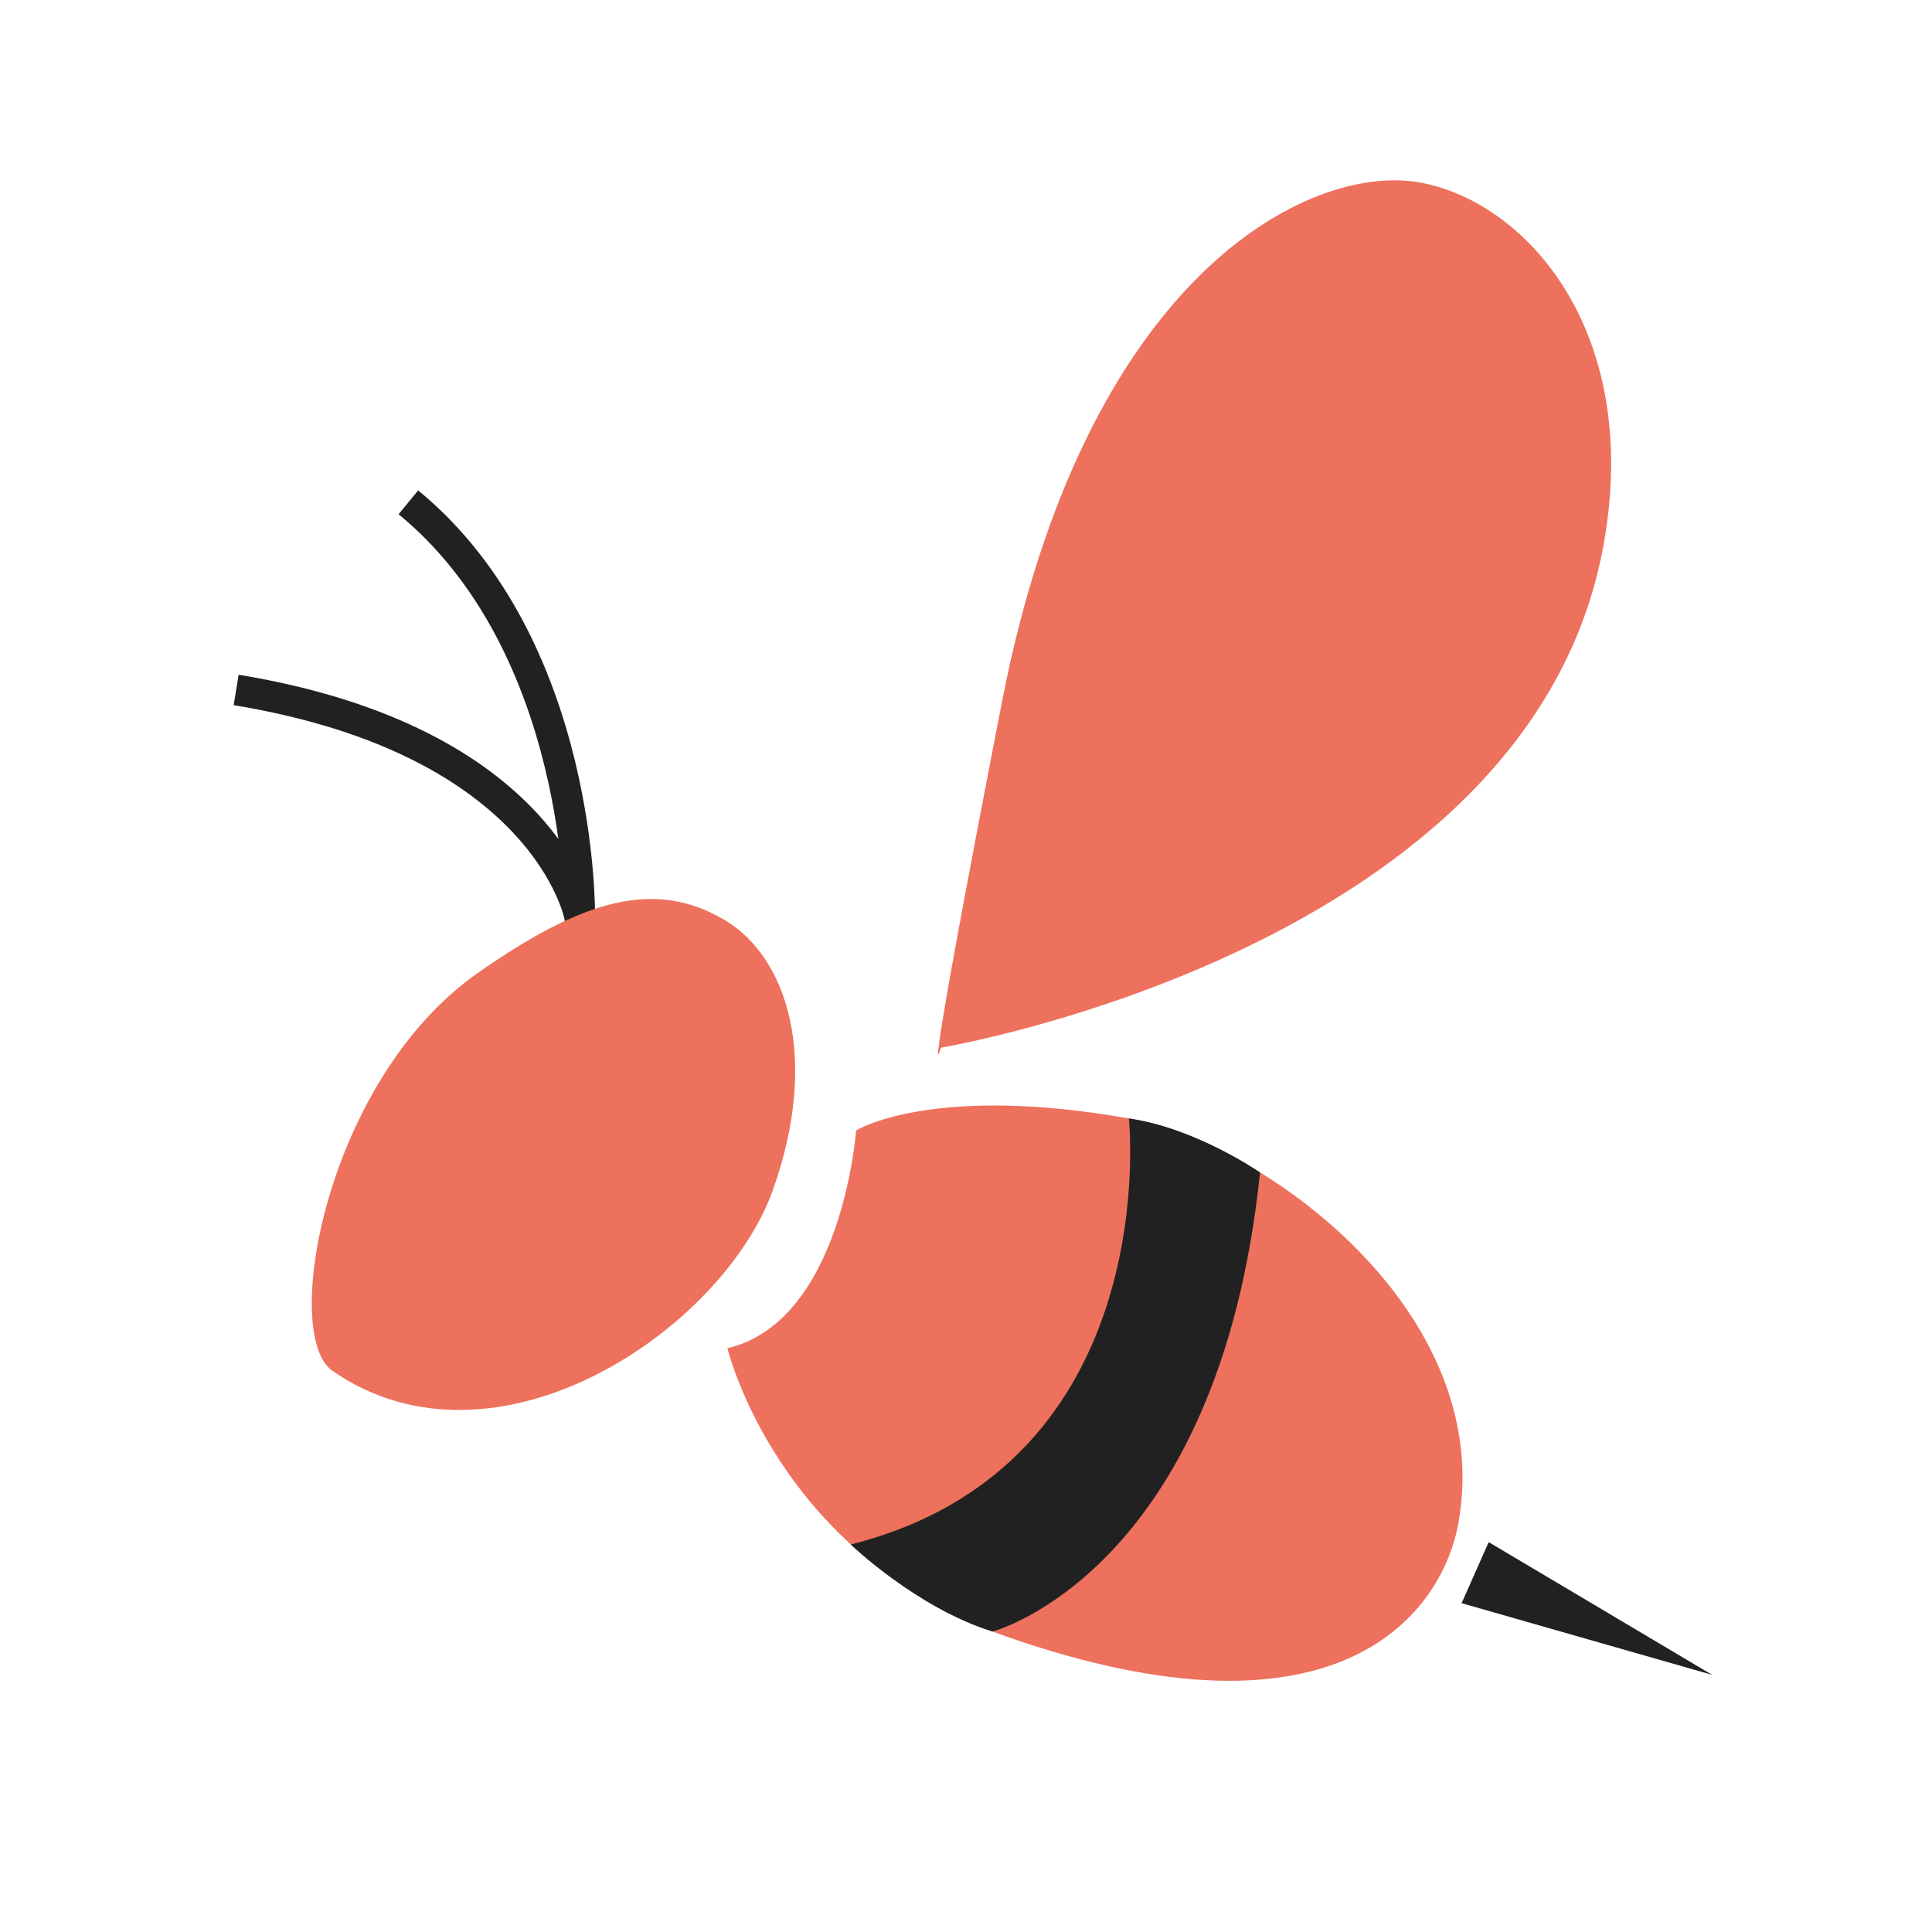
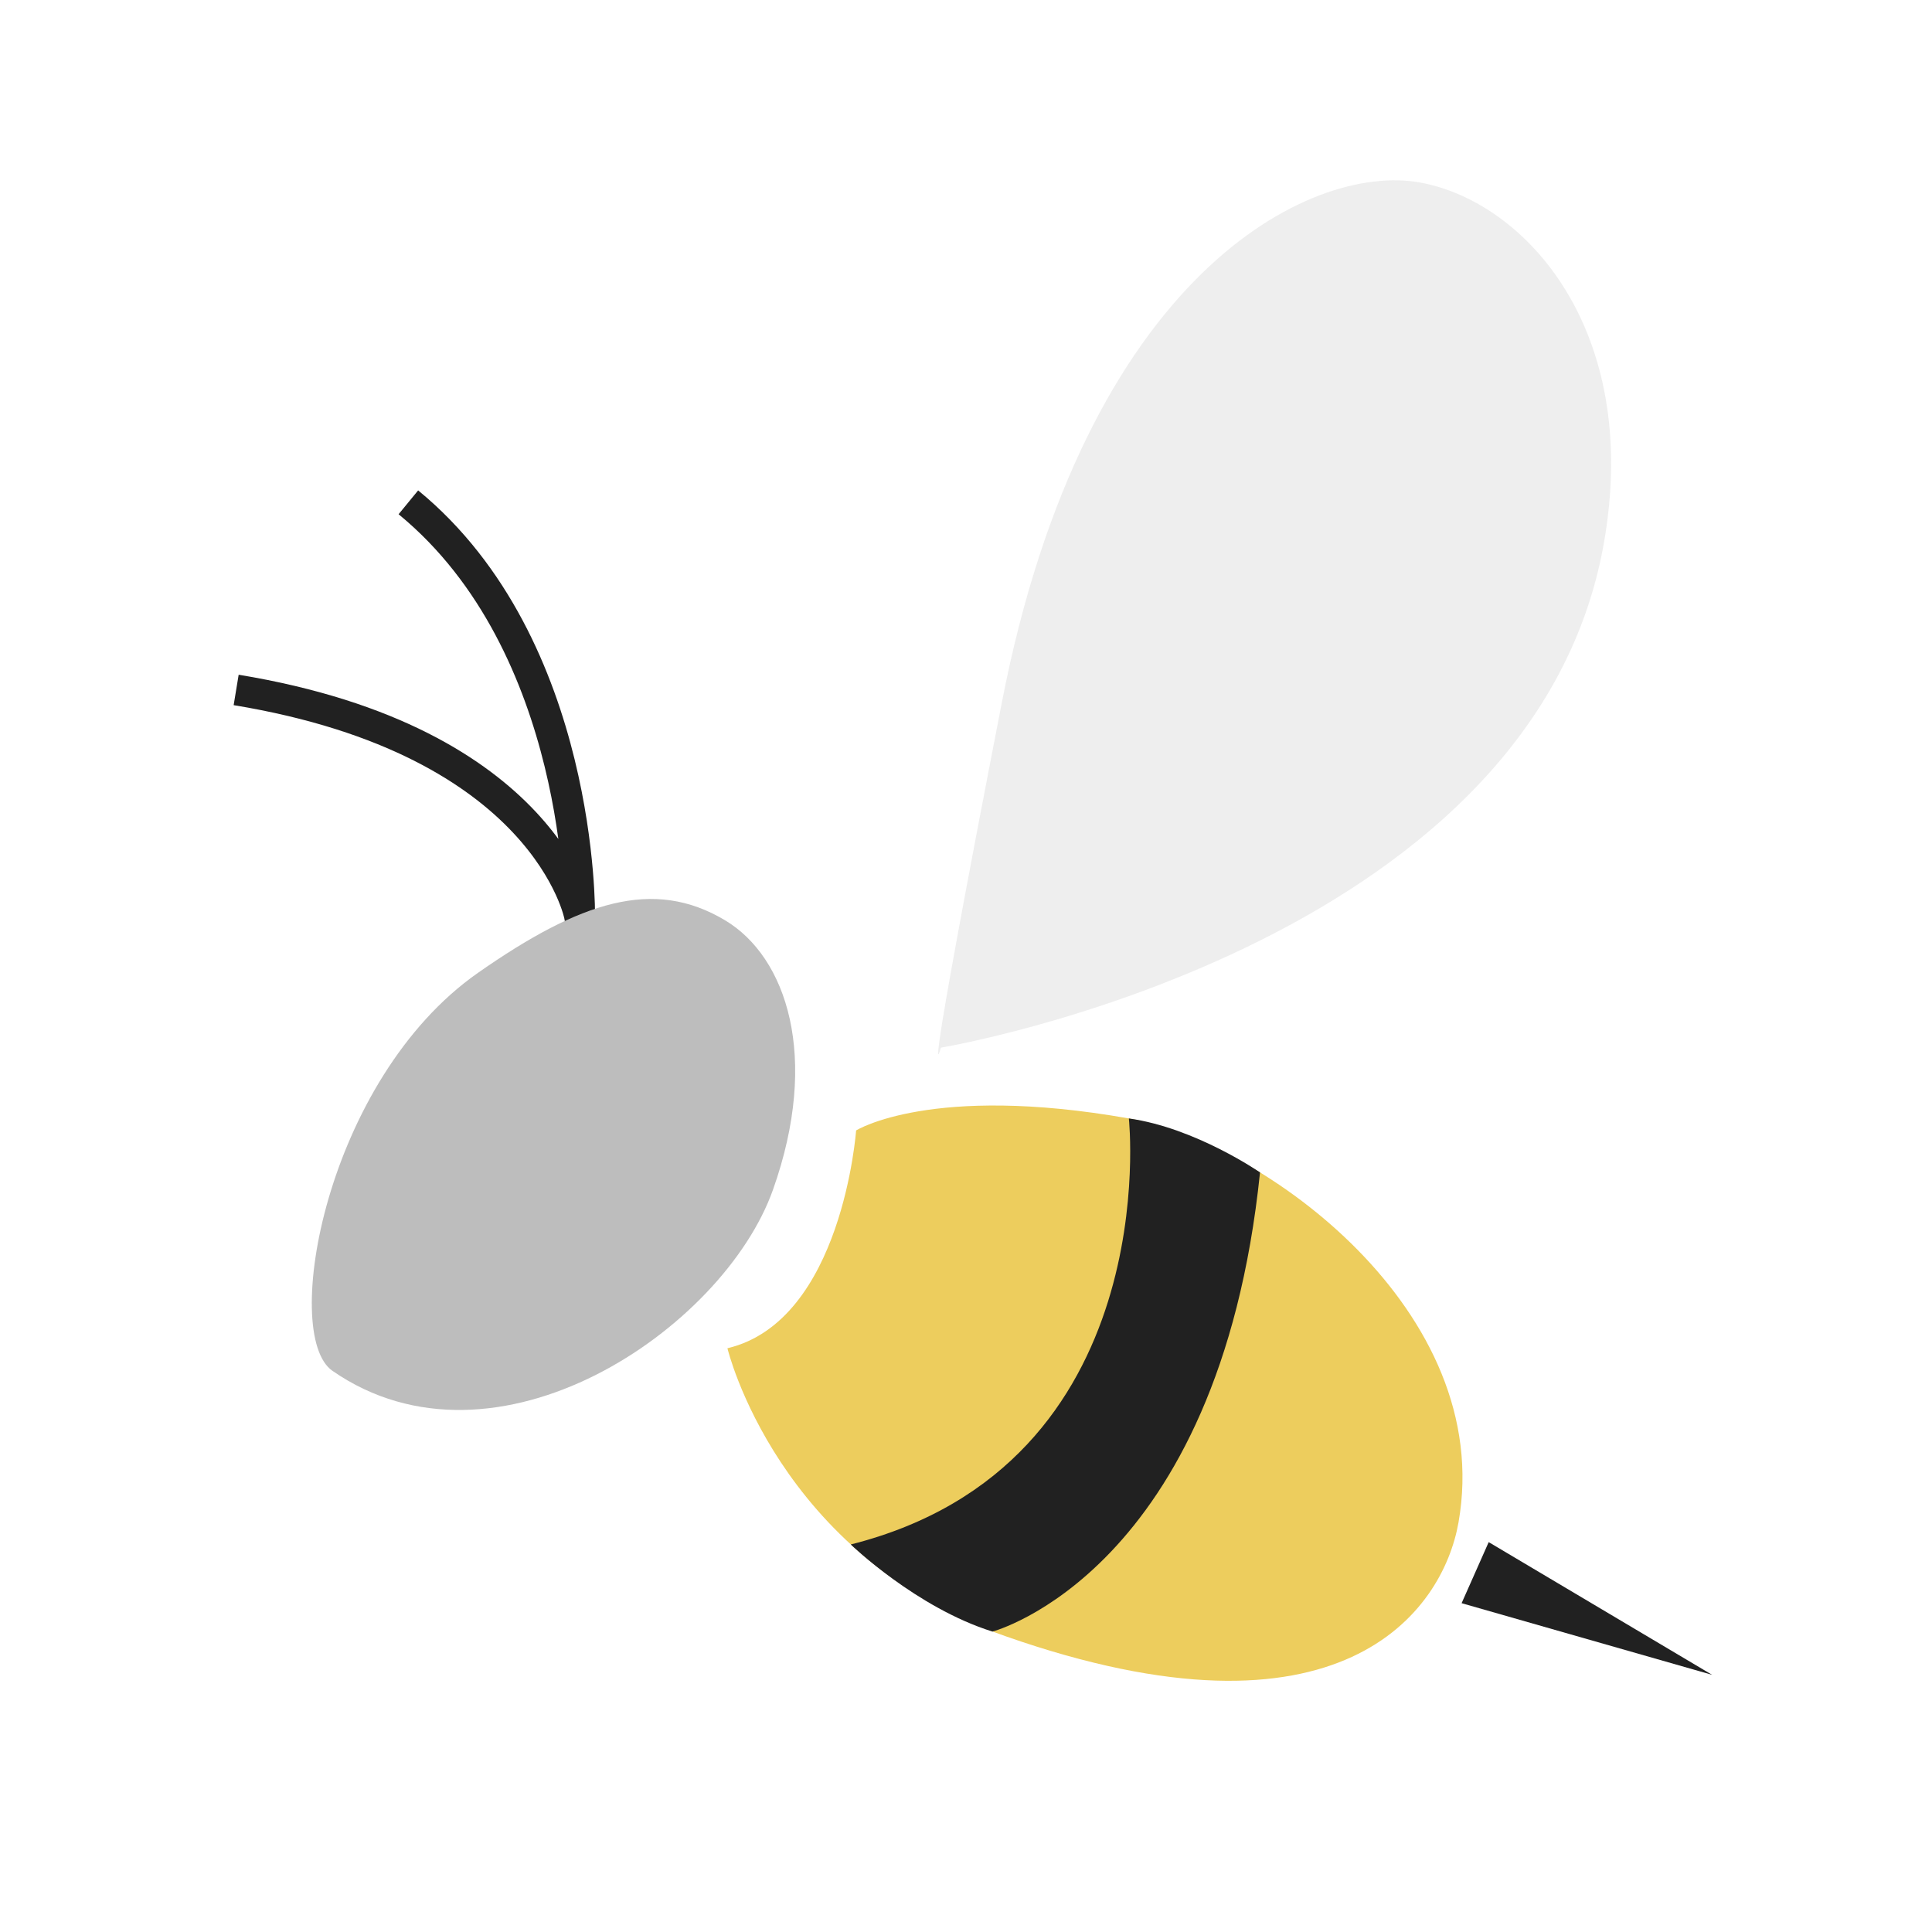
<svg xmlns="http://www.w3.org/2000/svg" width="188" height="188" viewBox="0 0 188 188" fill="none">
  <path d="M39.738 48.88C56.775 62.862 56.401 89.138 56.401 89.138C56.401 89.138 53.191 72.108 22.98 67.137" stroke="#212121" stroke-width="3" stroke-miterlimit="10" />
-   <path d="M91.554 101.947C91.554 101.947 149.092 92.363 156.068 52.869C159.747 32.058 148.379 19.573 138.127 17.751C127.486 15.864 105.587 26.637 97.487 68.364C89.38 110.098 91.554 101.947 91.554 101.947H91.554Z" fill="#ED715D" />
-   <path d="M83.306 110.003C83.306 110.003 81.977 128.546 70.785 131.196C70.785 131.196 75.625 151.443 97.848 159.219C130.483 170.653 140.39 156.84 141.924 148.152C145.552 127.575 122.852 111.133 109.848 108.834C90.615 105.434 83.308 110.001 83.308 110.001L83.306 110.003Z" fill="#ED715D" />
-   <path d="M70.551 89.55C76.543 93.126 79.804 102.864 75.214 115.782C70.389 129.353 48.262 144.414 32.348 133.392C27.303 129.896 31.68 105.045 46.507 94.668C56.487 87.691 63.596 85.393 70.55 89.549L70.551 89.55Z" fill="#ED715D" />
+   <path d="M91.554 101.947C91.554 101.947 149.092 92.363 156.068 52.869C159.747 32.058 148.379 19.573 138.127 17.751C127.486 15.864 105.587 26.637 97.487 68.364C89.38 110.098 91.554 101.947 91.554 101.947H91.554Z" fill="#BDBDBD" fill-opacity="0.25" />
+   <path d="M83.306 110.003C83.306 110.003 81.977 128.546 70.785 131.196C70.785 131.196 75.625 151.443 97.848 159.219C130.483 170.653 140.39 156.84 141.924 148.152C145.552 127.575 122.852 111.133 109.848 108.834C90.615 105.434 83.308 110.001 83.308 110.001L83.306 110.003Z" fill="#EDCD5D" />
+   <path d="M70.551 89.55C76.543 93.126 79.804 102.864 75.214 115.782C70.389 129.353 48.262 144.414 32.348 133.392C27.303 129.896 31.68 105.045 46.507 94.668C56.487 87.691 63.596 85.393 70.55 89.549L70.551 89.55Z" fill="#BDBDBD" />
  <path d="M144.863 150.062L142.227 156.003L166.609 162.979L144.863 150.062Z" fill="#212121" />
  <path d="M109.848 108.835C109.848 108.835 113.454 142.543 82.786 150.291C82.786 150.291 89.182 156.46 96.577 158.766C96.577 158.766 118.601 152.979 122.611 114.086C122.604 114.086 116.347 109.745 109.848 108.835" fill="#212121" />
</svg>
